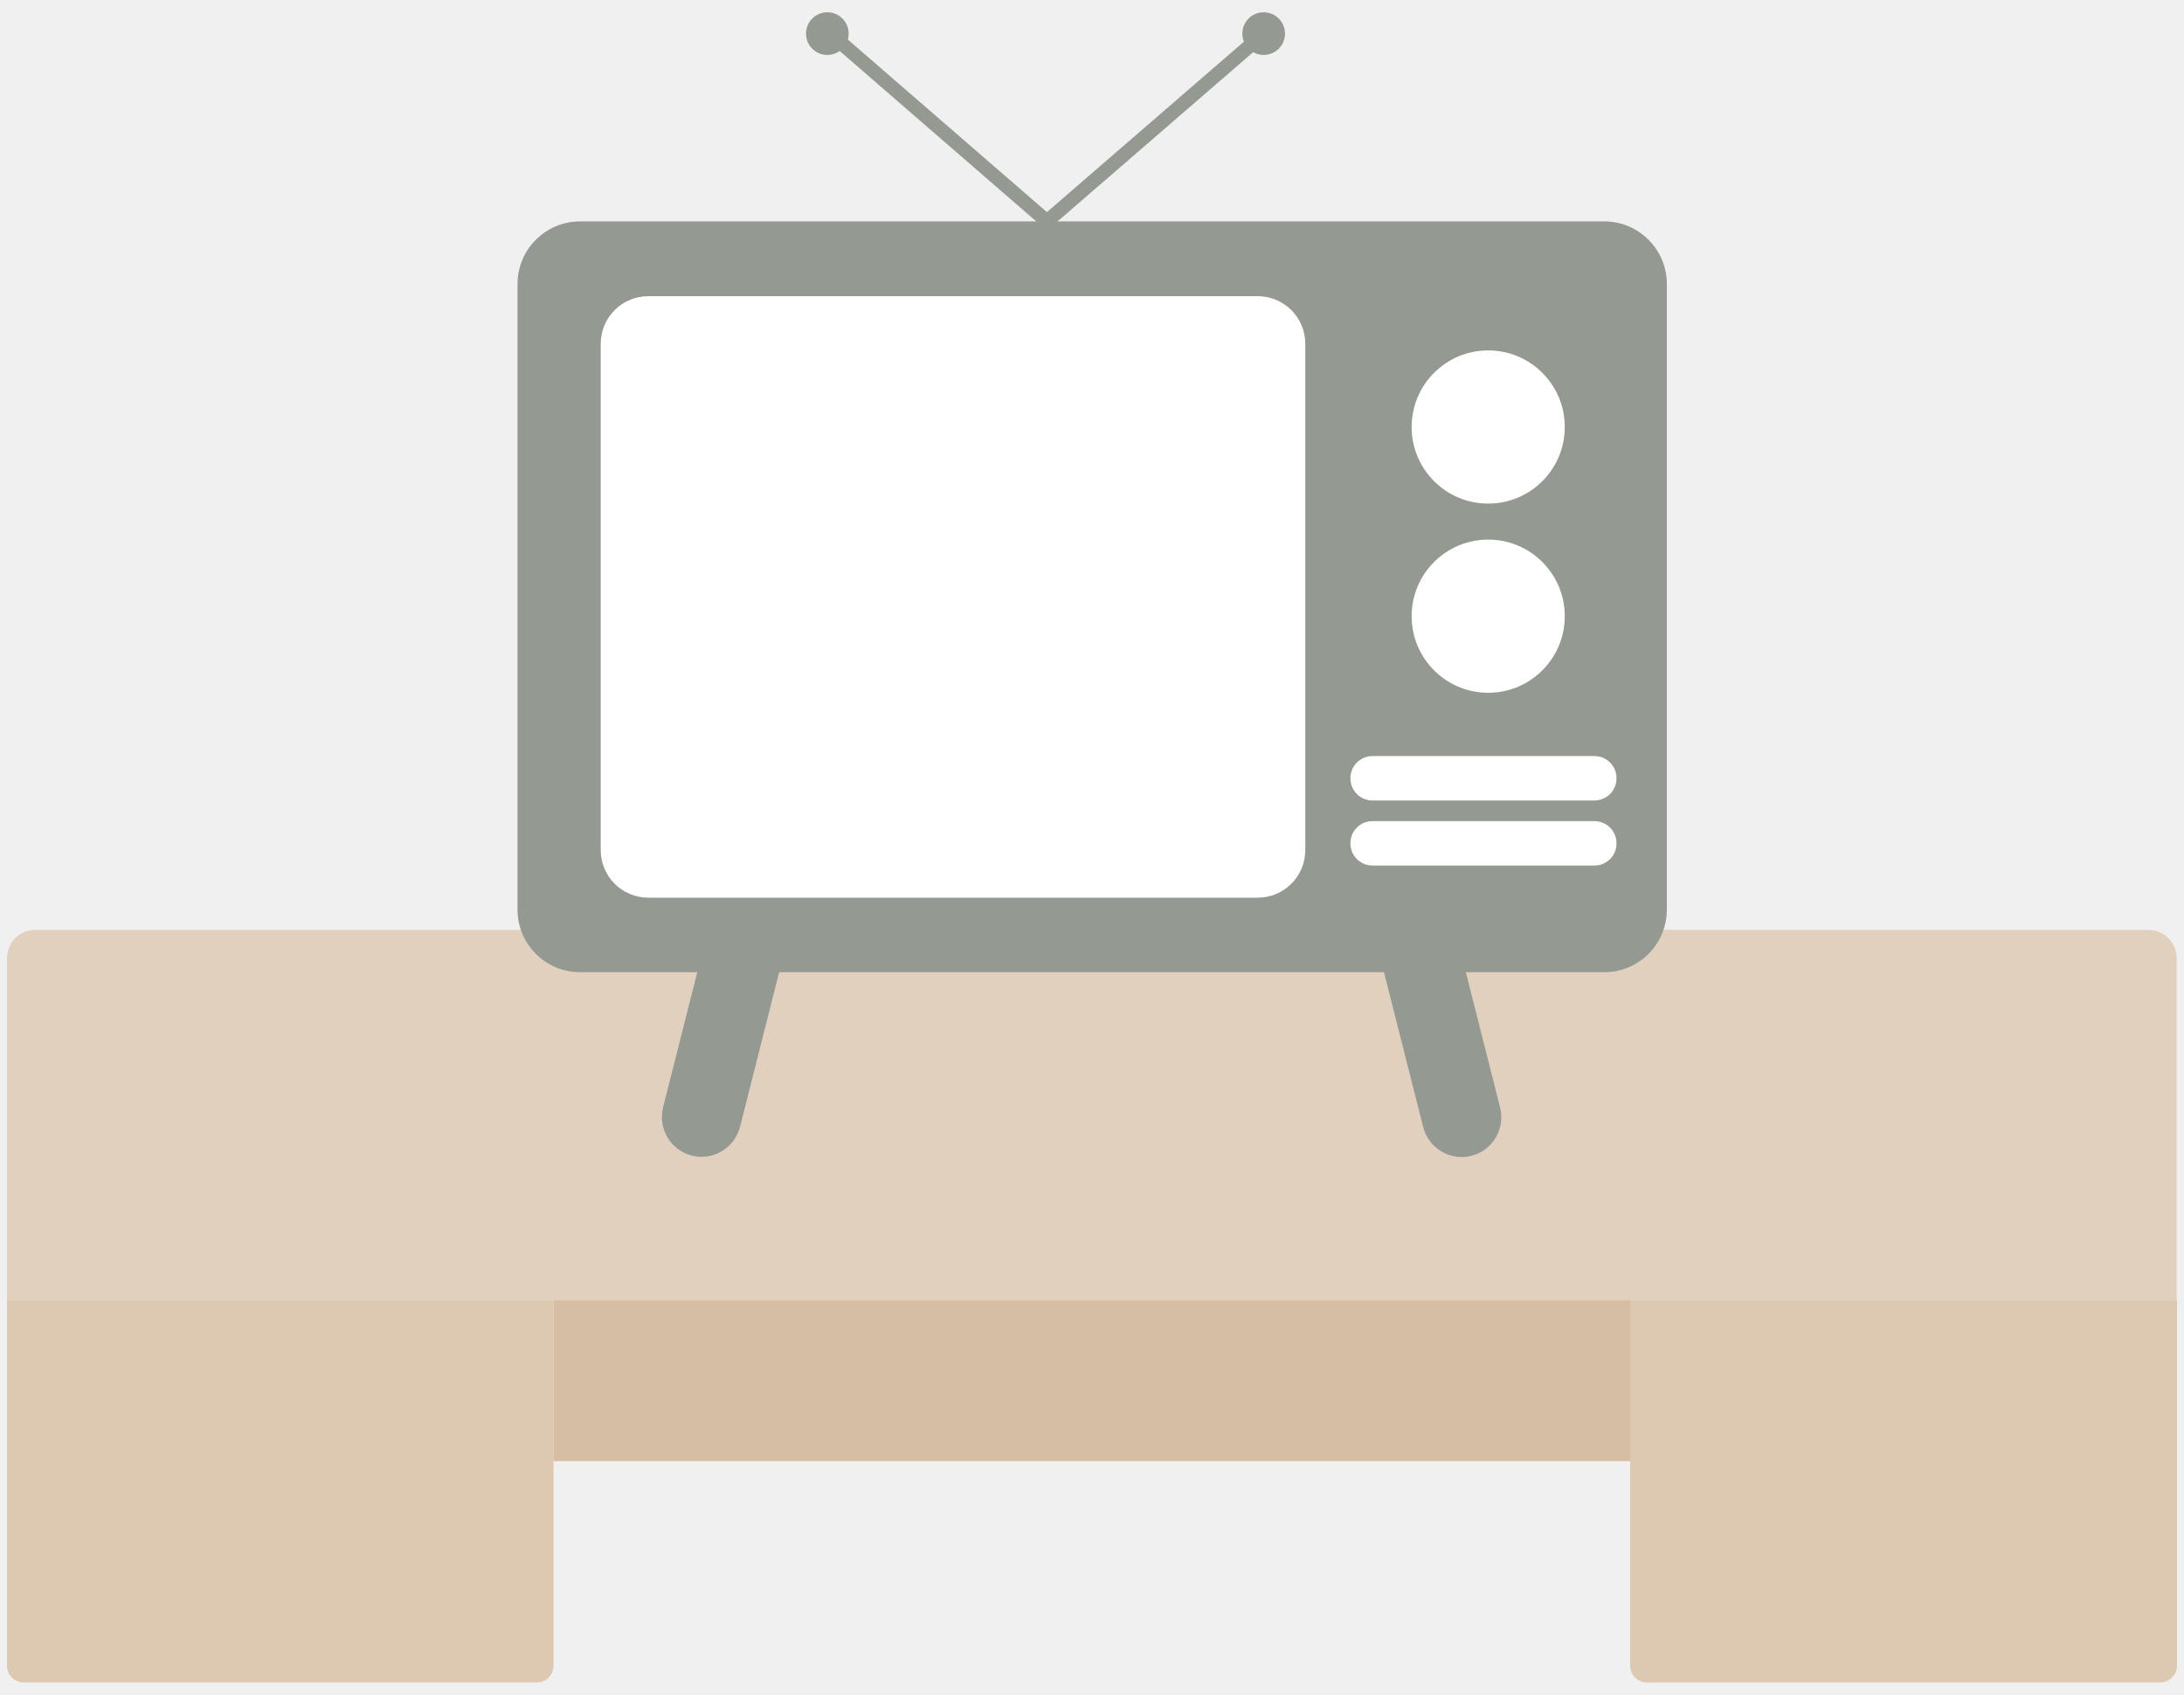
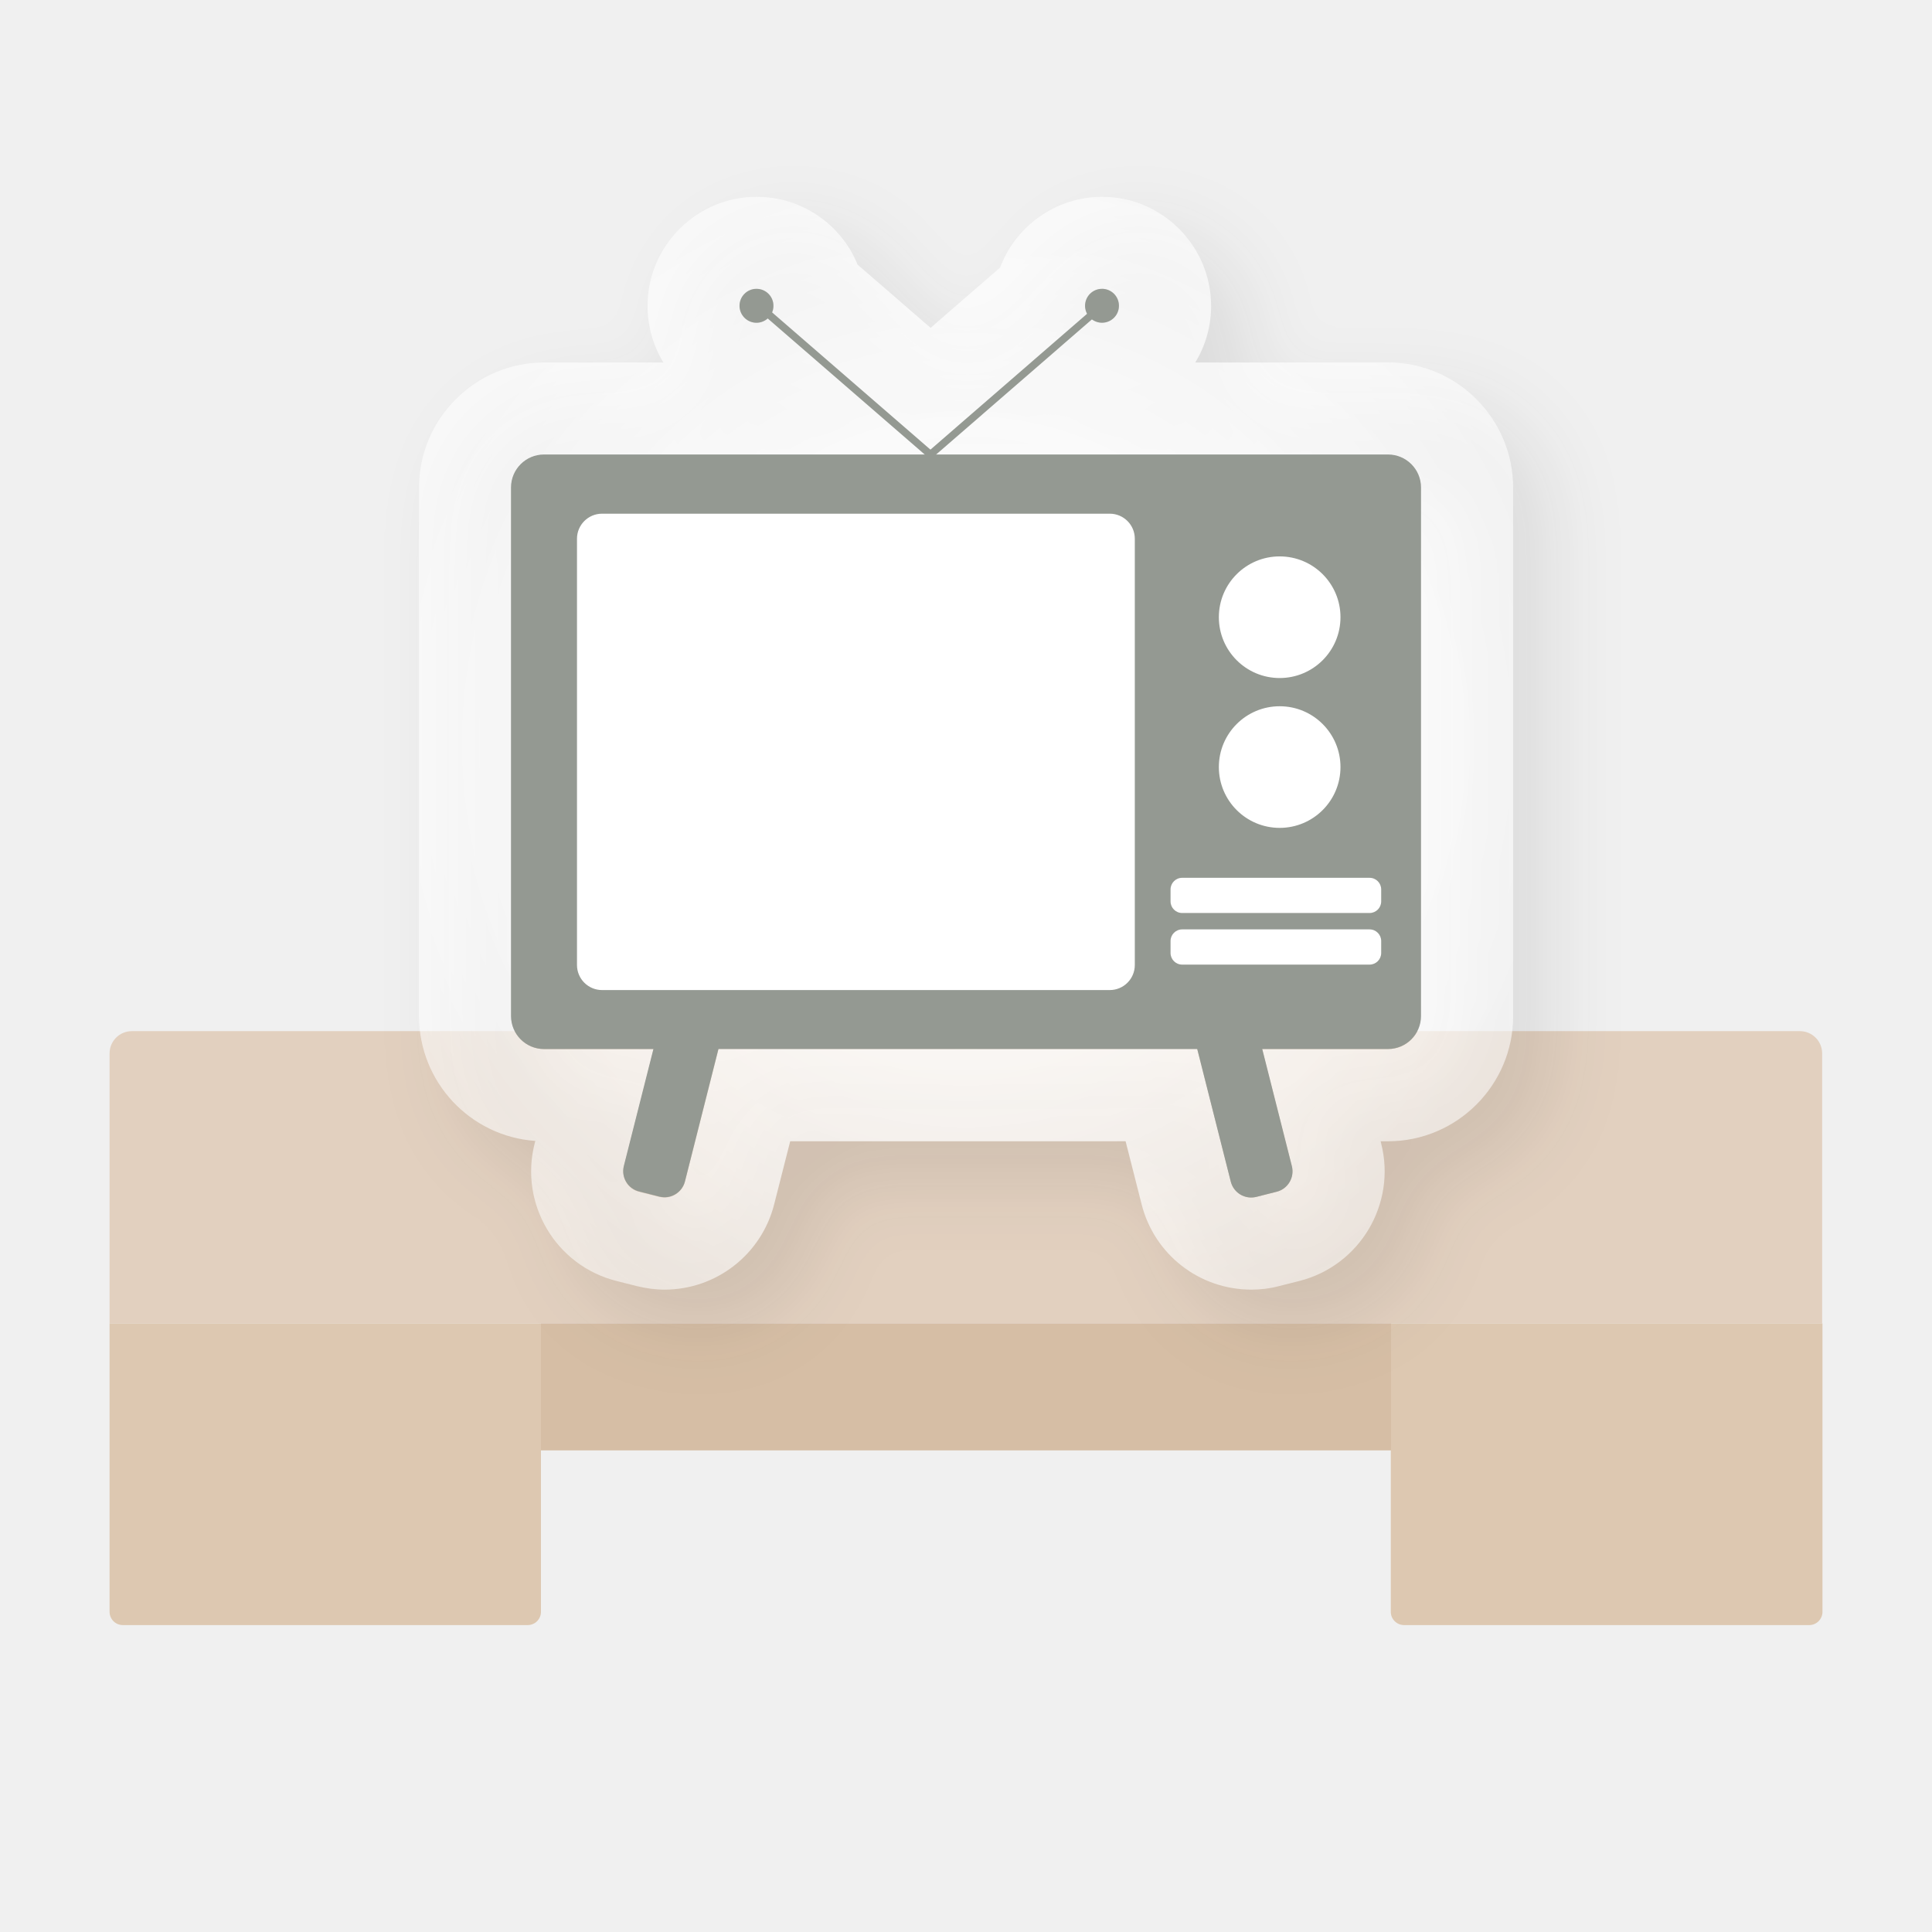
- <svg xmlns="http://www.w3.org/2000/svg" width="116" height="90" viewBox="0 0 116 90" fill="none">
-   <path d="M1.878 49.383H114.105C114.941 49.383 115.609 50.051 115.609 50.887V69.05H0.374V50.887C0.374 50.051 1.042 49.383 1.878 49.383Z" fill="#E2D0BF" />
-   <path d="M0.374 69.051H29.401V88.458C29.401 88.941 29.011 89.349 28.509 89.349H1.265C0.782 89.349 0.374 88.959 0.374 88.458V69.051Z" fill="#DDC8B1" />
-   <path d="M86.602 69.051H115.629V88.458C115.629 88.941 115.239 89.349 114.737 89.349H87.474C86.992 89.349 86.583 88.959 86.583 88.458V69.051H86.602Z" fill="#DDC8B1" />
-   <path d="M86.6 69.051H29.4V77.594H86.6V69.051Z" fill="#D6BEA5" />
-   <path d="M85.207 11.758H30.812C28.976 11.758 27.487 13.246 27.487 15.082V48.306C27.487 50.142 28.976 51.631 30.812 51.631H85.207C87.043 51.631 88.532 50.142 88.532 48.306V15.082C88.532 13.246 87.043 11.758 85.207 11.758Z" fill="#949992" />
-   <path d="M66.802 15.73H34.432C33.037 15.73 31.906 16.861 31.906 18.256V45.148C31.906 46.542 33.037 47.673 34.432 47.673H66.802C68.197 47.673 69.328 46.542 69.328 45.148V18.256C69.328 16.861 68.197 15.73 66.802 15.73Z" fill="white" />
-   <path d="M44.054 1.746L55.605 11.756" stroke="#949992" stroke-width="0.743" stroke-linecap="round" stroke-linejoin="round" />
-   <path d="M67.176 1.746L55.606 11.756" stroke="#949992" stroke-width="0.743" stroke-linecap="round" stroke-linejoin="round" />
-   <path d="M79.044 26.744C81.29 26.744 83.111 24.923 83.111 22.677C83.111 20.43 81.29 18.609 79.044 18.609C76.797 18.609 74.977 20.43 74.977 22.677C74.977 24.923 76.797 26.744 79.044 26.744Z" fill="white" />
-   <path d="M79.044 36.791C81.29 36.791 83.111 34.97 83.111 32.723C83.111 30.477 81.29 28.656 79.044 28.656C76.797 28.656 74.977 30.477 74.977 32.723C74.977 34.97 76.797 36.791 79.044 36.791Z" fill="white" />
-   <path d="M84.688 40.152H72.896C72.249 40.152 71.726 40.676 71.726 41.322V41.341C71.726 41.987 72.249 42.511 72.896 42.511H84.688C85.335 42.511 85.858 41.987 85.858 41.341V41.322C85.858 40.676 85.335 40.152 84.688 40.152Z" fill="white" />
-   <path d="M84.688 43.607H72.896C72.249 43.607 71.726 44.131 71.726 44.777V44.796C71.726 45.442 72.249 45.966 72.896 45.966H84.688C85.335 45.966 85.858 45.442 85.858 44.796V44.777C85.858 44.131 85.335 43.607 84.688 43.607Z" fill="white" />
-   <path d="M41.417 51.499C41.704 50.365 41.022 49.215 39.893 48.929C38.764 48.644 37.617 49.331 37.33 50.465L35.221 58.8C34.934 59.934 35.617 61.084 36.745 61.37C37.874 61.656 39.021 60.968 39.308 59.835L41.417 51.499Z" fill="#949992" />
-   <path d="M75.588 59.847C75.874 60.98 77.022 61.668 78.15 61.382C79.279 61.097 79.961 59.946 79.674 58.813L77.565 50.477C77.278 49.343 76.131 48.656 75.002 48.942C73.874 49.227 73.192 50.377 73.478 51.511L75.588 59.847Z" fill="#949992" />
-   <path d="M43.942 2.918C44.568 2.918 45.075 2.411 45.075 1.785C45.075 1.16 44.568 0.652 43.942 0.652C43.317 0.652 42.81 1.16 42.81 1.785C42.81 2.411 43.317 2.918 43.942 2.918Z" fill="#949992" />
-   <path d="M67.118 2.918C67.744 2.918 68.251 2.411 68.251 1.785C68.251 1.16 67.744 0.652 67.118 0.652C66.493 0.652 65.985 1.16 65.985 1.785C65.985 2.411 66.493 2.918 67.118 2.918Z" fill="#949992" />
+ <svg xmlns="http://www.w3.org/2000/svg" width="130" height="130" viewBox="0 0 130 130" fill="none">
+   <g clip-path="url(#clip0_2196_33418)">
+     <path d="M8.877 69.383H121.104C121.94 69.383 122.609 70.051 122.609 70.887V89.05H7.373V70.887C7.373 70.051 8.042 69.383 8.877 69.383Z" fill="#E2D0BF" />
+     <path d="M7.373 89.05H36.4V108.457C36.4 108.94 36.01 109.348 35.509 109.348H8.264C7.782 109.348 7.373 108.958 7.373 108.457V89.05Z" fill="#DDC8B1" />
+     <path d="M93.603 89.05H122.63V108.457C122.63 108.94 122.24 109.348 121.738 109.348H94.475C93.993 109.348 93.584 108.958 93.584 108.457V89.05H93.603Z" fill="#DDC8B1" />
+     <path d="M93.6 89.05H36.4V97.593H93.6V89.05Z" fill="#D6BEA5" />
+     <g filter="url(#filter0_d_2196_33418)">
+       <path d="M74.152 19.432C74.784 19.432 75.293 19.94 75.293 20.572C75.293 21.205 74.784 21.713 74.152 21.713C73.904 21.713 73.68 21.614 73.482 21.478L62.979 30.592H93.397C94.624 30.592 95.616 31.584 95.616 32.811V68.374C95.616 69.602 94.624 70.594 93.397 70.594H84.927L86.924 78.48C87.11 79.237 86.651 80.006 85.907 80.192L84.531 80.539C84.419 80.564 84.295 80.576 84.183 80.576C83.551 80.576 82.981 80.154 82.819 79.51L80.562 70.582H48.347L46.09 79.51C45.929 80.142 45.346 80.576 44.727 80.576C44.615 80.576 44.503 80.564 44.379 80.539L43.003 80.192C42.246 80.006 41.788 79.237 41.986 78.48L43.983 70.594H36.617C35.389 70.594 34.397 69.602 34.397 68.374V32.811C34.397 31.584 35.389 30.592 36.617 30.592H62.235L51.658 21.428C51.46 21.602 51.199 21.726 50.914 21.726C50.282 21.726 49.773 21.217 49.773 20.585C49.773 19.952 50.282 19.444 50.914 19.444C51.547 19.444 52.055 19.952 52.055 20.585C52.055 20.746 52.018 20.895 51.968 21.031L62.62 30.269L73.172 21.118C73.085 20.957 73.023 20.783 73.023 20.585C73.023 19.952 73.532 19.444 74.164 19.444M74.164 13.244C71.027 13.244 68.336 15.228 67.294 18.006L62.62 22.06L57.709 17.807C56.618 15.129 53.977 13.244 50.914 13.244C46.872 13.244 43.573 16.542 43.573 20.585C43.573 21.974 43.97 23.288 44.64 24.392H36.617C31.979 24.392 28.197 28.174 28.197 32.811V68.374C28.197 72.814 31.657 76.472 36.022 76.769L35.972 76.955C34.943 81.022 37.41 85.164 41.478 86.193L42.854 86.54C43.462 86.689 44.094 86.776 44.714 86.776C48.199 86.776 51.236 84.408 52.092 81.035L53.171 76.794H75.739L76.818 81.035C77.673 84.42 80.711 86.776 84.196 86.776C84.828 86.776 85.448 86.702 86.056 86.54L87.432 86.193C91.499 85.164 93.967 81.01 92.938 76.955L92.9 76.794H93.397C98.034 76.794 101.816 73.012 101.816 68.374V32.811C101.816 28.174 98.034 24.392 93.397 24.392H80.426C81.108 23.276 81.493 21.974 81.493 20.585C81.493 16.542 78.194 13.244 74.152 13.244H74.164Z" fill="url(#paint0_radial_2196_33418)" />
+     </g>
+     <path d="M93.396 30.583H36.604C35.379 30.583 34.385 31.576 34.385 32.802V68.365C34.385 69.591 35.379 70.585 36.604 70.585H93.396C94.622 70.585 95.616 69.591 95.616 68.365V32.802C95.616 31.576 94.622 30.583 93.396 30.583Z" fill="#949992" />
+     <path d="M74.673 34.565H40.511C39.579 34.565 38.824 35.32 38.824 36.251V64.932C38.824 65.864 39.579 66.619 40.511 66.619H74.673C75.604 66.619 76.359 65.864 76.359 64.932V36.251C76.359 35.32 75.604 34.565 74.673 34.565Z" fill="white" />
+     <path d="M51 20.528L62.606 30.584" stroke="#949992" stroke-width="0.496" stroke-linecap="round" stroke-linejoin="round" />
+     <path d="M74.201 20.528L62.607 30.584" stroke="#949992" stroke-width="0.496" stroke-linecap="round" stroke-linejoin="round" />
+     <path d="M86.106 45.623C88.366 45.623 90.198 43.791 90.198 41.531C90.198 39.271 88.366 37.439 86.106 37.439C83.846 37.439 82.014 39.271 82.014 41.531C82.014 43.791 83.846 45.623 86.106 45.623Z" fill="white" />
+     <path d="M86.106 55.706C88.366 55.706 90.198 53.874 90.198 51.614C90.198 49.354 88.366 47.522 86.106 47.522C83.846 47.522 82.014 49.354 82.014 51.614C82.014 53.874 83.846 55.706 86.106 55.706Z" fill="white" />
+     <path d="M92.156 59.066H79.545C79.113 59.066 78.764 59.416 78.764 59.847V60.653C78.764 61.085 79.113 61.434 79.545 61.434H92.156C92.587 61.434 92.937 61.085 92.937 60.653V59.847C92.937 59.416 92.587 59.066 92.156 59.066Z" fill="white" />
+     <path d="M92.156 62.537H79.545C79.113 62.537 78.764 62.887 78.764 63.318V64.124C78.764 64.556 79.113 64.906 79.545 64.906H92.156C92.587 64.906 92.937 64.556 92.937 64.124V63.318C92.937 62.887 92.587 62.537 92.156 62.537Z" fill="white" />
+     <path d="M47.528 68.038L46.157 67.691C45.401 67.5 44.632 67.958 44.44 68.715L41.977 78.452C41.785 79.209 42.243 79.978 43 80.169L44.37 80.516C45.127 80.708 45.896 80.249 46.088 79.492L48.552 69.755C48.743 68.999 48.285 68.23 47.528 68.038Z" fill="#949992" />
+     <path d="M84.535 80.535L85.905 80.188C86.662 79.997 87.12 79.228 86.929 78.471L84.465 68.734C84.273 67.977 83.504 67.519 82.748 67.71L81.377 68.057C80.62 68.249 80.162 69.017 80.353 69.774L82.817 79.511C83.009 80.268 83.778 80.727 84.535 80.535Z" fill="#949992" />
+     <path d="M50.901 21.716C51.531 21.716 52.041 21.205 52.041 20.575C52.041 19.945 51.531 19.434 50.901 19.434C50.27 19.434 49.76 19.945 49.76 20.575C49.76 21.205 50.27 21.716 50.901 21.716Z" fill="#949992" />
+     <path d="M74.151 21.716C74.781 21.716 75.291 21.205 75.291 20.575C75.291 19.945 74.781 19.434 74.151 19.434C73.52 19.434 73.01 19.945 73.01 20.575C73.01 21.205 73.52 21.716 74.151 21.716Z" fill="#949992" />
+   </g>
+   <defs>
+     <filter id="filter0_d_2196_33418" x="25.717" y="10.764" width="83.539" height="83.452" filterUnits="userSpaceOnUse" color-interpolation-filters="sRGB">
+       <feFlood flood-opacity="0" result="BackgroundImageFix" />
+       <feColorMatrix in="SourceAlpha" type="matrix" values="0 0 0 0 0 0 0 0 0 0 0 0 0 0 0 0 0 0 127 0" result="hardAlpha" />
+       <feOffset dx="2.48" dy="2.48" />
+       <feGaussianBlur stdDeviation="2.48" />
+       <feColorMatrix type="matrix" values="0 0 0 0 0.137 0 0 0 0 0.137 0 0 0 0 0.137 0 0 0 0.1 0" />
+       <feBlend mode="normal" in2="BackgroundImageFix" result="effect1_dropShadow_2196_33418" />
+       <feBlend mode="normal" in="SourceGraphic" in2="effect1_dropShadow_2196_33418" result="shape" />
+     </filter>
+     <radialGradient id="paint0_radial_2196_33418" cx="0" cy="0" r="1" gradientUnits="userSpaceOnUse" gradientTransform="translate(65.0005 49.9976) scale(79.2484 79.2484)">
+       <stop stop-color="white" />
+       <stop offset="0.08" stop-color="white" stop-opacity="0.96" />
+       <stop offset="0.23" stop-color="white" stop-opacity="0.86" />
+       <stop offset="0.41" stop-color="white" stop-opacity="0.7" />
+       <stop offset="0.62" stop-color="white" stop-opacity="0.47" />
+       <stop offset="0.86" stop-color="white" stop-opacity="0.18" />
+       <stop offset="1" stop-color="white" stop-opacity="0" />
+     </radialGradient>
+     <clipPath id="clip0_2196_33418">
+       <rect width="130" height="130" fill="white" />
+     </clipPath>
+   </defs>
</svg>
